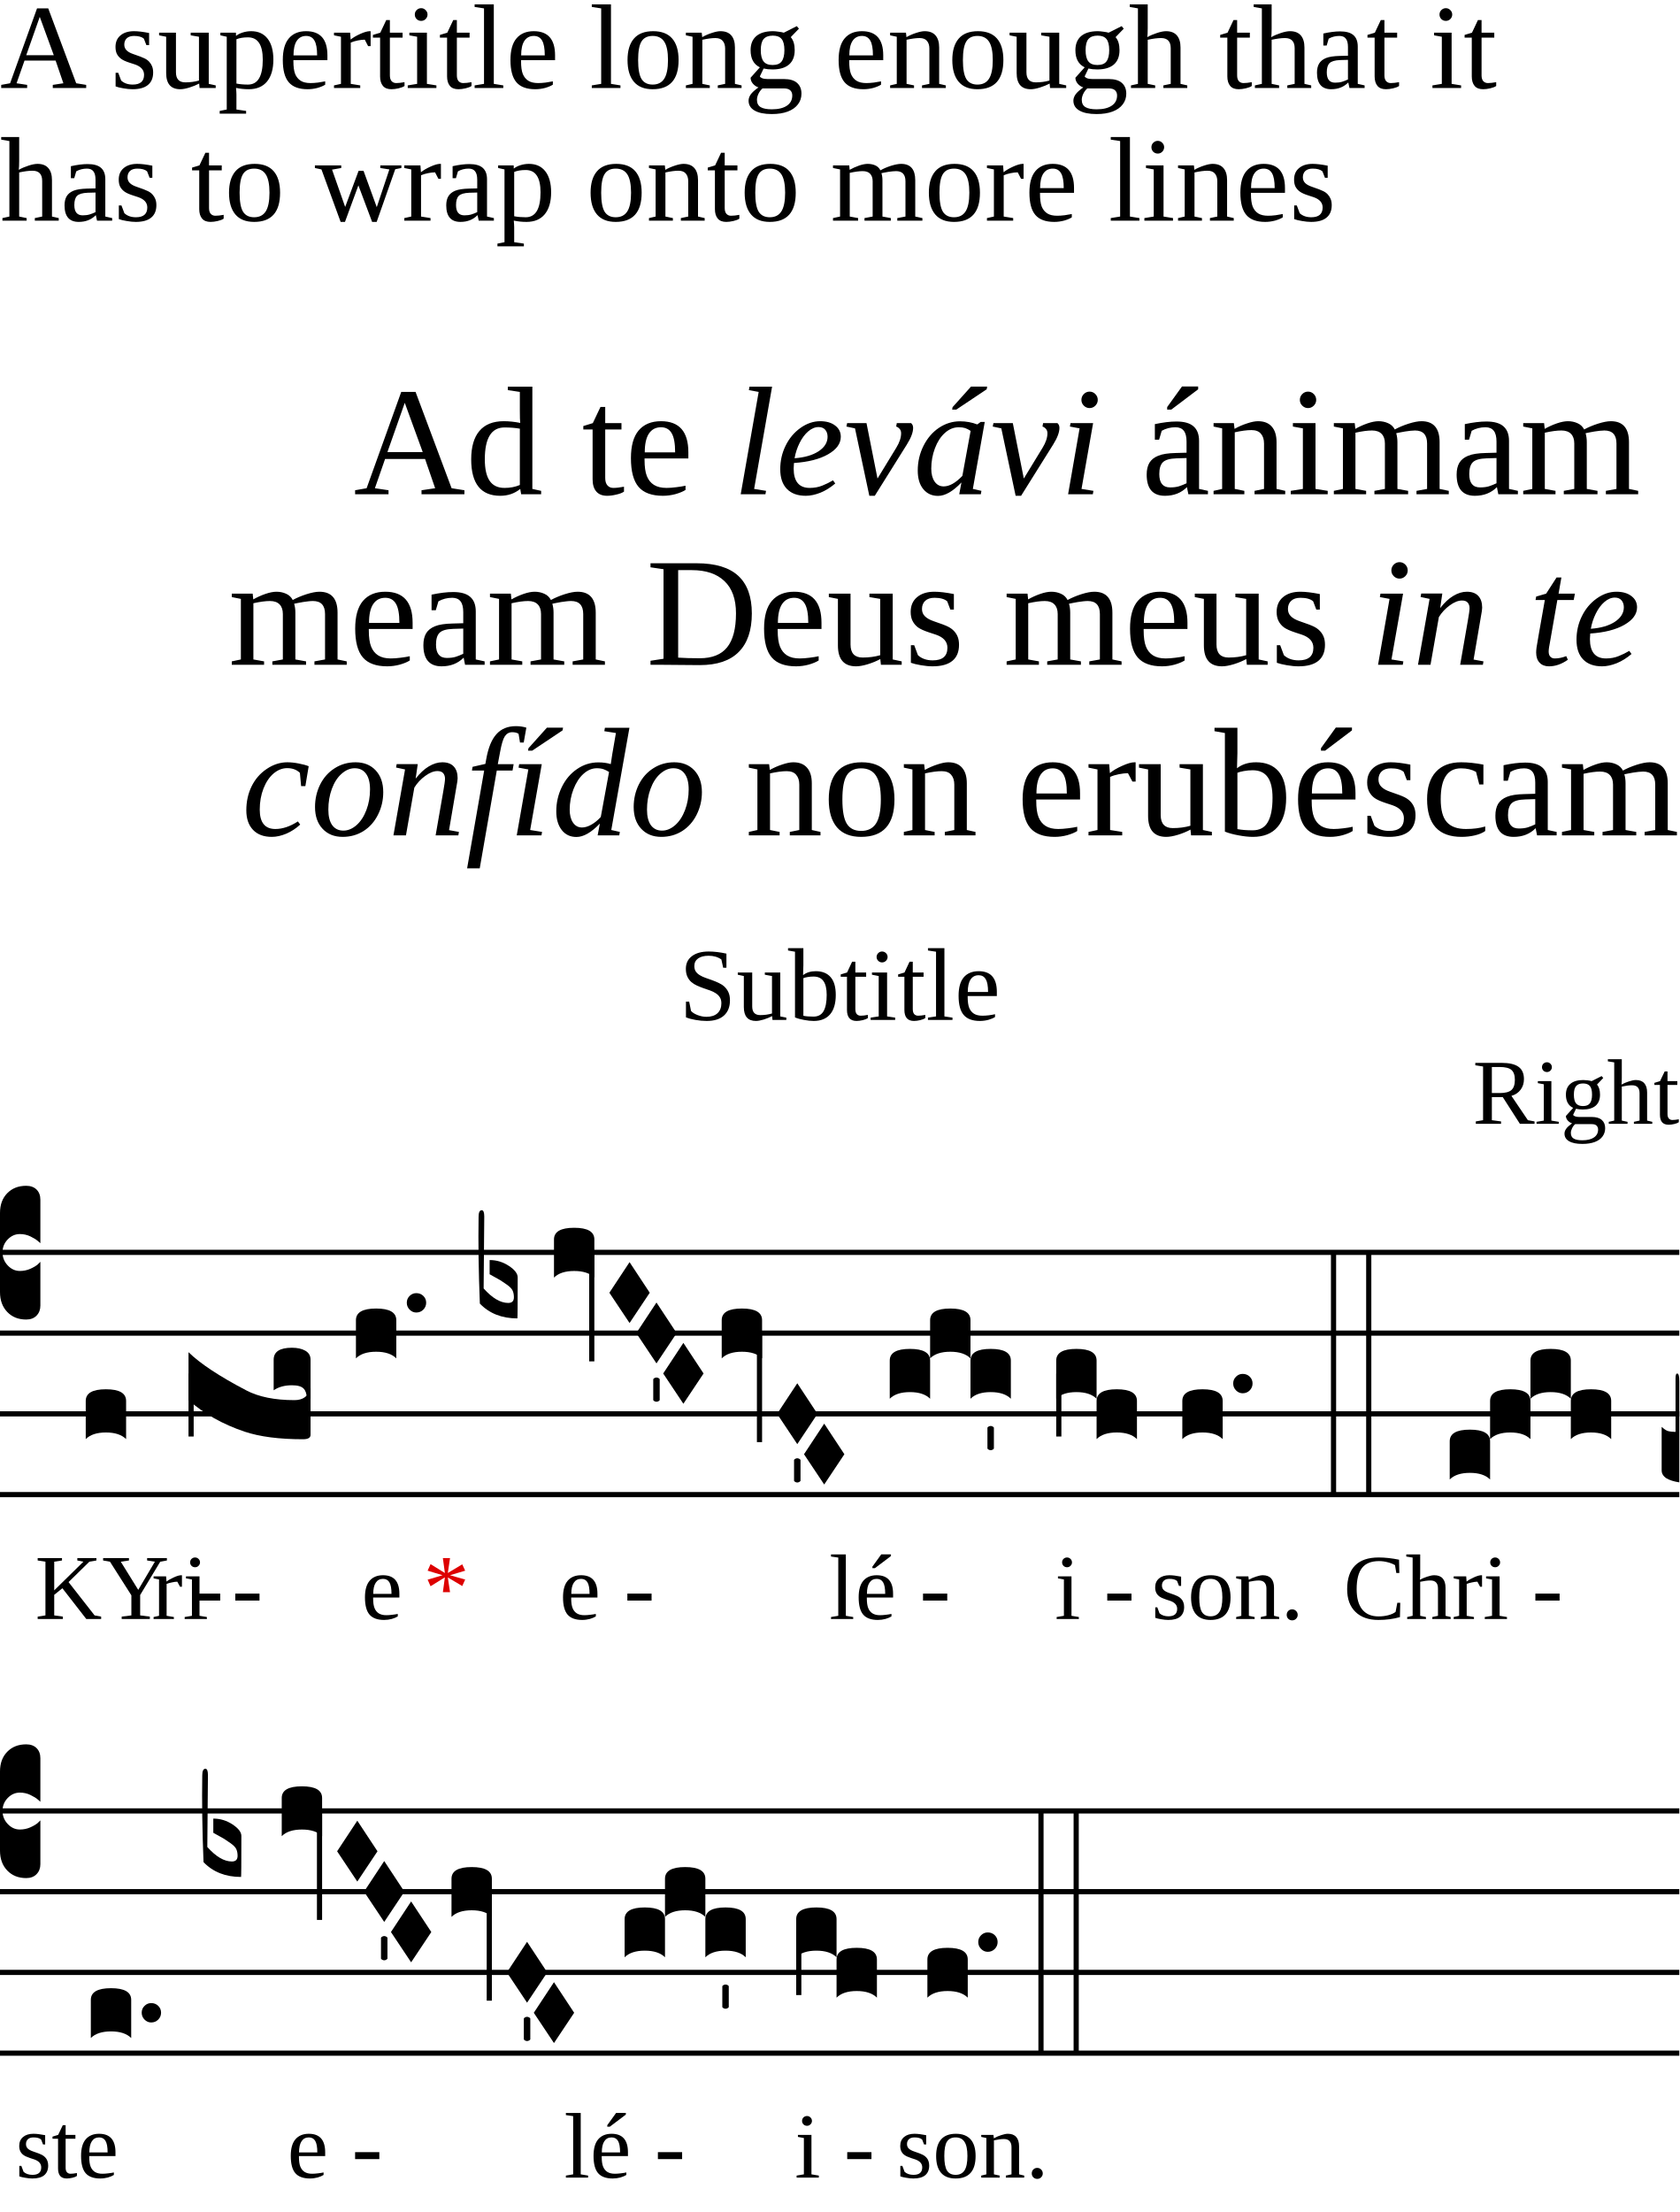
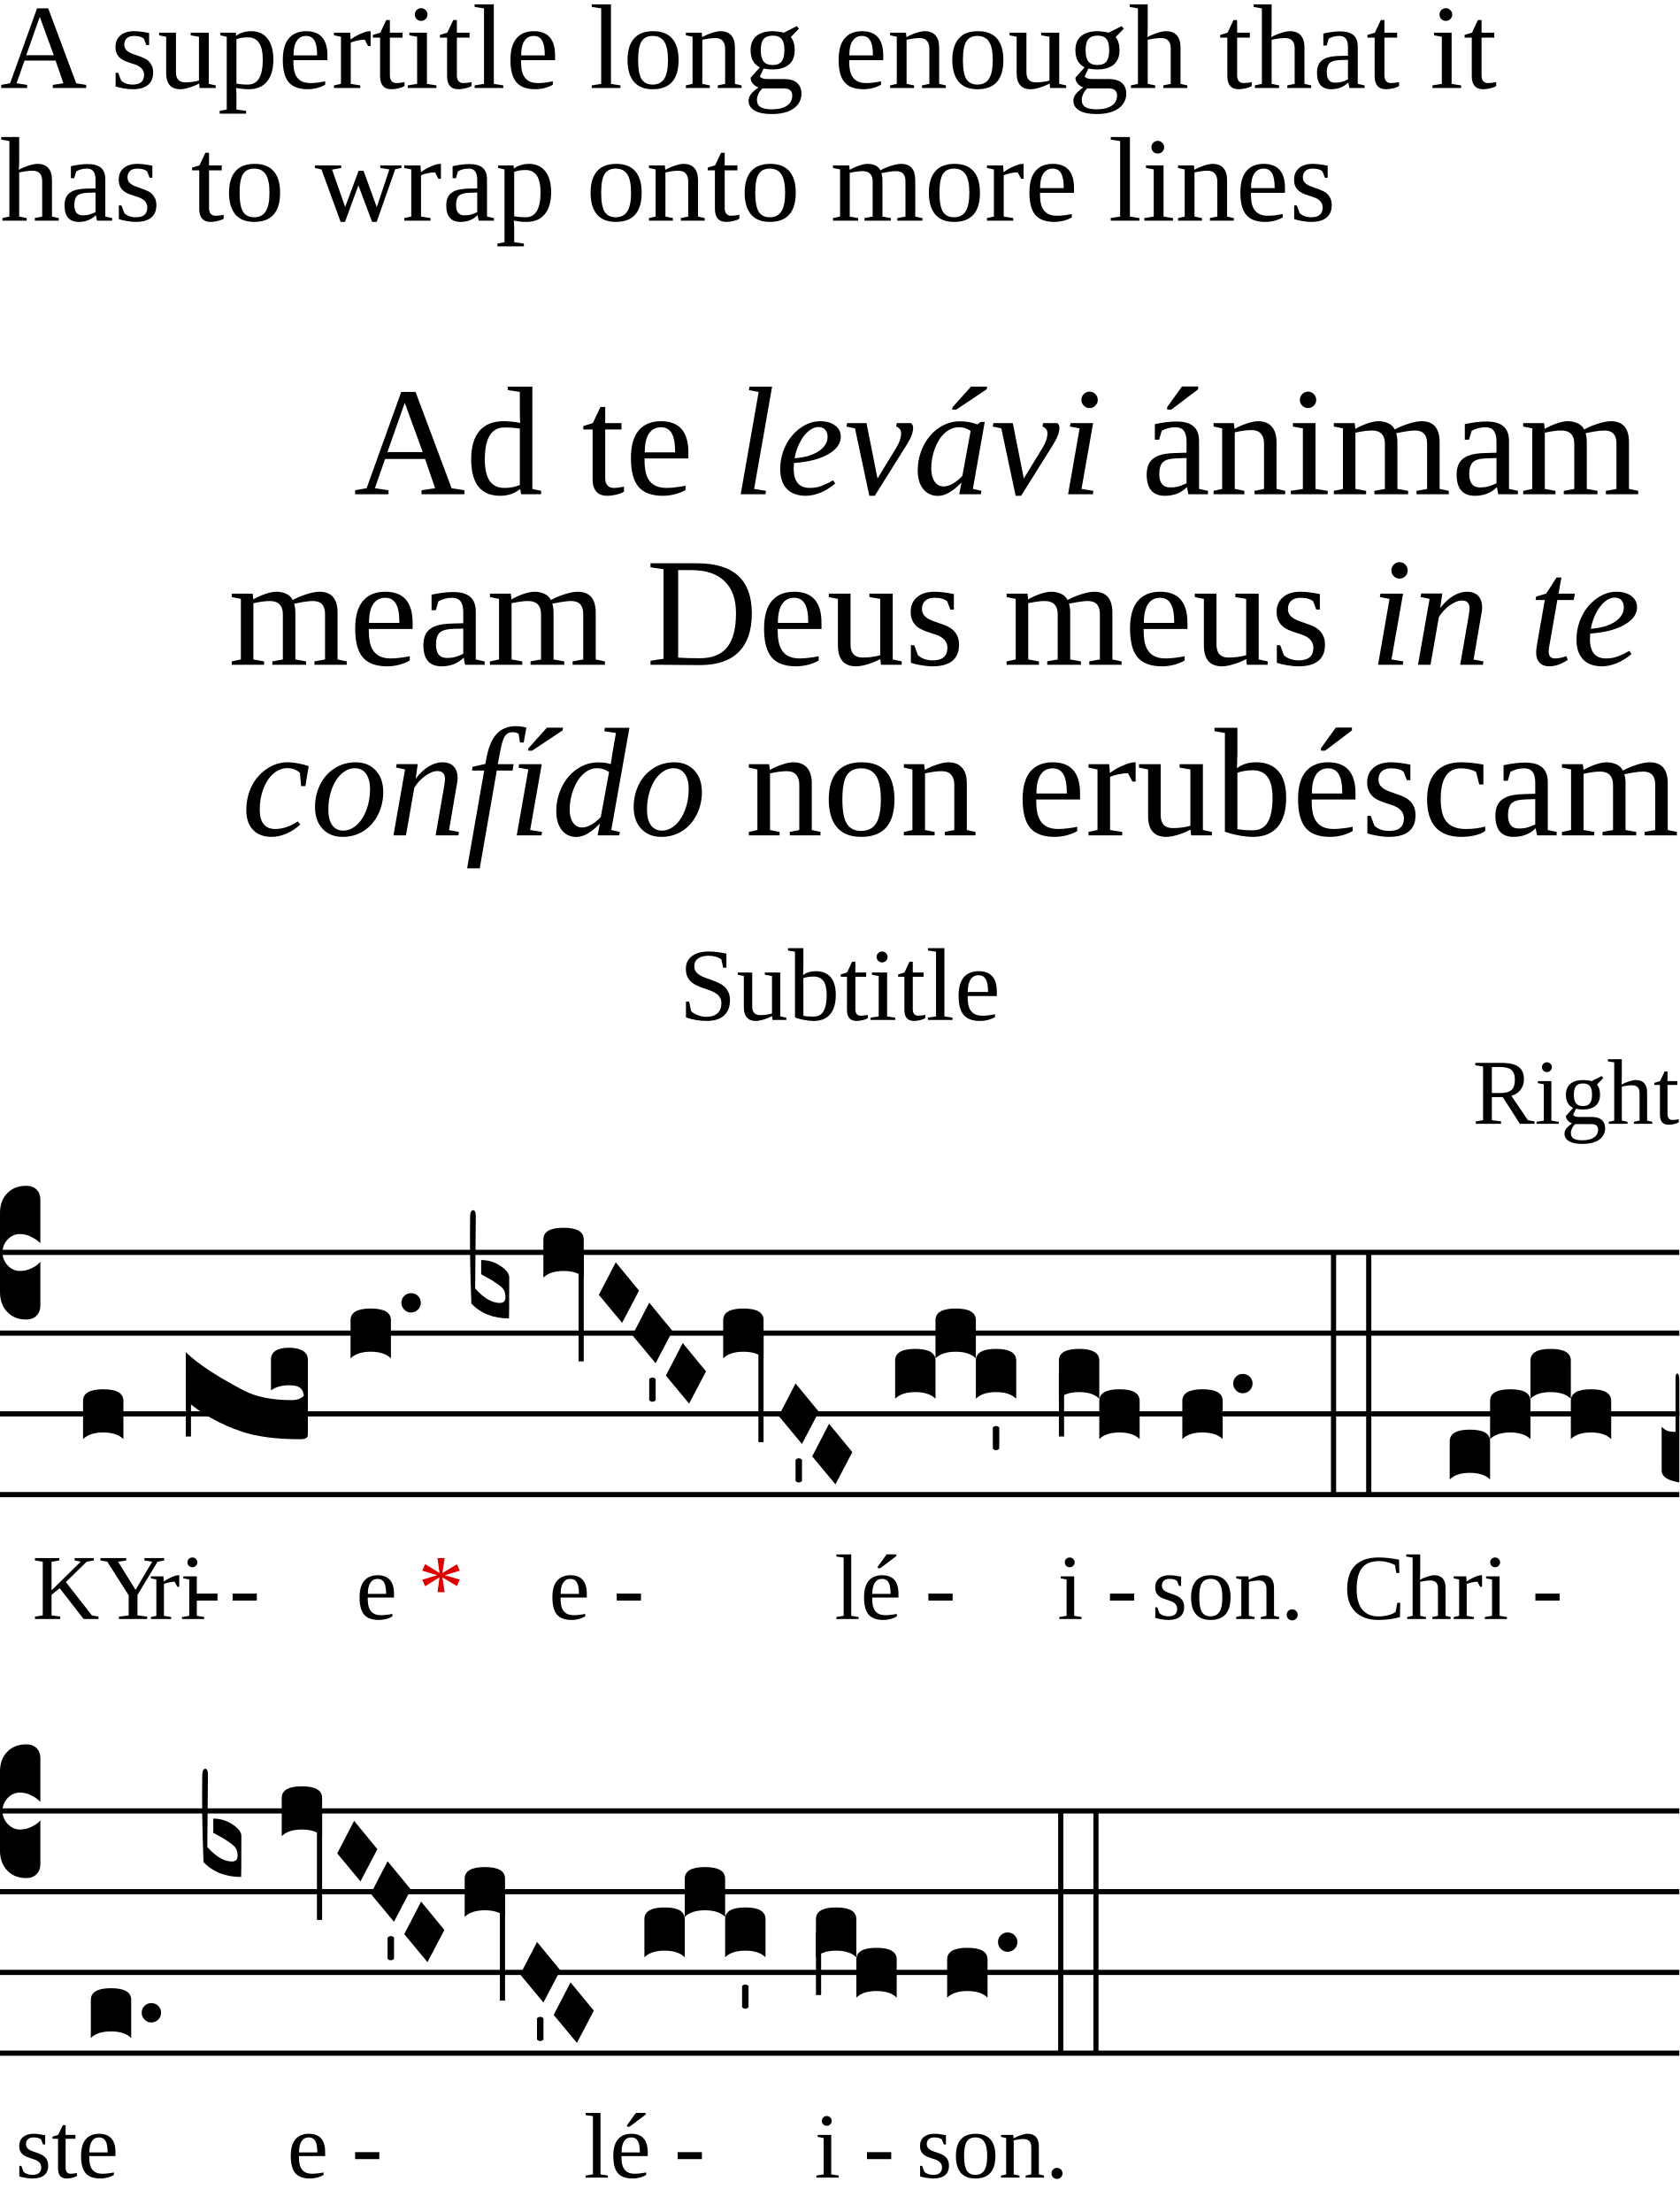
<svg xmlns="http://www.w3.org/2000/svg" xmlns:xlink="http://www.w3.org/1999/xlink" version="1.1" class="Exsurge ChantScore" width="260" height="342.425" viewBox="0 0 260 342.425">
  <g>
    <defs>
      <g id="Mora" class="glyph" transform="scale(0.0625)">
        <path d="M47.478-24c6.957 0 12.793 2.288 17.49 6.883C69.662-12.52 72-6.904 72-.267c0 6.64-2.337 12.352-7.033 17.118C60.27 21.618 54.435 24 47.477 24c-6.26 0-11.748-2.383-16.444-7.15C26.337 12.086 24 6.374 24-.265c0-6.638 2.337-12.255 7.033-16.85C35.73-21.713 41.217-24 47.478-24z">
</path>
      </g>
      <g id="VerticalEpisemaAbove" class="glyph" transform="scale(0.0625)">
        <path d="M-8-4c2 3 6 4 8 4s6-1 8-4v-52c-2-3-6-4-8-4s-6 1-8 4z">
</path>
      </g>
      <g id="PunctumQuadratum" class="glyph" transform="scale(0.0625)">
        <path d="M0-60.906c33.333 0 50 9.635 50 28.906v94.53C39.062 51.595 22.396 46.126 0 46.126s-39.063 5.47-50 16.406V-32c0-19.27 16.667-28.906 50-28.906z">
</path>
      </g>
      <g id="Porrectus1" class="glyph" transform="scale(0.0625)">
        <path d="M233.594 162.875c-58.855 0-107.032-6.25-144.53-18.75C34.895 125.895-11.46 99.855-50 66V-52.75C-21.354-24.625 26.302 6.885 92.97 41.78 123.697 57.928 163.54 66 212.5 66c21.354 0 34.635-9.896 39.844-29.688V151.94c0 7.29-6.25 10.937-18.75 10.937z">
</path>
      </g>
      <g id="None" class="glyph" transform="scale(0.0625)">
        <g>
</g>
      </g>
      <g id="PodatusUpperShort" class="glyph" transform="scale(0.0625)">
        <path d="M-46.094-63.78c13.542 0 24.61 2.473 33.203 7.42C-4.298-51.41 0-43.99 0-34.093V62h-9.375c0-10.938-2.604-19.14-7.812-24.61-5.21-5.468-14.844-8.203-28.907-8.202-18.23 0-33.333 4.166-45.312 12.5v-75.782c0-19.79 15.104-29.687 45.312-29.687z">
</path>
      </g>
      <g id="Flat" class="glyph" transform="scale(0.0625)">
        <path d="M7.813-204.406c4.166 0 6.25 5.208 6.25 15.625L12.5-10.657C33.854 13.302 54.167 25.28 73.438 25.28c9.374 0 14.062-4.686 14.062-14.06 0-6.25-1.042-11.72-3.125-16.407-2.083-4.688-7.03-9.766-14.844-15.235-7.81-5.47-13.02-8.984-15.624-10.547L27.344-45.81V-80.97c17.187 0 33.073 4.82 47.656 14.454C89.583-56.88 96.875-47.376 96.875-38c0 67.708-.26 101.562-.78 101.563-38.543 0-69.532-12.24-92.97-36.72C0-52.322-1.042-123.936 0-188c0-10.937 2.604-16.406 7.813-16.406z">
</path>
      </g>
-       <g id="PunctumInclinatum" class="glyph" transform="scale(0.0625)">
-         <path d="M0-75.78L50 0 0 75-50 0 0-75.78z">
+       <g id="PunctumInclinatumDescendens" class="glyph" transform="scale(0.0625)">
+         <path d="M-7.921-75.365L49.726-5.226 7.84 74.589-49.726 5.226z">
</path>
      </g>
      <g id="VerticalEpisemaBelow" class="glyph" transform="scale(0.0625)">
        <path d="M-8 56c2 3 6 4 8 4s6-1 8-4v-52c-2-3-6-4-8-4s-6 1-8 4z">
</path>
      </g>
      <g id="DoClef" class="glyph" transform="scale(0.0625)">
        <path d="M0 98.406V-97.688C0-118 5.99-134.275 17.97-146.516c11.978-12.24 27.603-18.36 46.874-18.36 10.937 0 19.53 3.126 25.78 9.376s9.376 14.583 9.376 25v107.813l-6.25-5.47c-4.167-3.645-10.287-7.42-18.36-11.327-8.072-3.907-16.796-5.86-26.17-5.86-11.46 0-21.486 4.427-30.08 13.282-8.593 8.854-12.89 19.53-12.89 32.03s4.297 23.308 12.89 32.423c8.594 9.115 18.62 13.672 30.08 13.672 9.374 0 18.098-1.822 26.17-5.468 8.073-3.646 14.193-7.292 18.36-10.938l6.25-6.25V132c0 9.896-3.125 18.1-9.375 24.61-6.25 6.51-14.844 9.765-25.78 9.765-19.272 0-34.897-6.25-46.876-18.75C5.99 135.125 0 118.72 0 98.405z">
</path>
      </g>
      <g id="CustosShort" class="glyph" transform="scale(0.0625)">
        <path d="M34.375-188.125c0-8.333 1.563-12.24 4.688-11.72 3.125.522 4.687 7.033 4.687 19.532v250c-13.542-2.083-24.22-5.468-32.03-10.156C3.905 54.324 0 47.813 0 40V-67.813c5.73 5.21 10.677 8.594 14.844 10.157 5.73 1.562 12.24 2.344 19.53 2.343v-132.812z">
</path>
      </g>
      <style>svg.Exsurge .supertitle{fill:#000;font-family:Fake-{};font-size:18.667px;font-kerning:normal}svg.Exsurge .title{fill:#000;font-family:Fake-{};font-size:24px;font-kerning:normal}svg.Exsurge .subtitle{fill:#000;font-family:Fake-{};font-size:16px;font-kerning:normal}svg.Exsurge .textLeftRight{fill:#000;font-family:Fake-{};font-size:14.4px;font-kerning:normal}svg.Exsurge .annotation{fill:#000;font-family:Fake-{};font-size:10.667px;font-kerning:normal}svg.Exsurge .dropCap{fill:#000;font-family:Fake-{};font-size:64px;font-kerning:normal}svg.Exsurge .aboveLinesText{fill:#000;font-family:Fake-{};font-size:16px;font-kerning:normal}svg.Exsurge .choralSign{fill:#000;font-family:Fake-{};font-size:9.375px;font-kerning:normal}svg.Exsurge .lyric{fill:#000;font-family:Fake-{};font-size:14.4px;font-kerning:normal}svg.Exsurge .translation{fill:#000;font-family:Fake-{};font-size:12px;font-kerning:normal}</style>
    </defs>
    <g class="Titles">
      <text x="0" y="13.627" class="supertitle" text-anchor="start" style="">
        <tspan source-index="0" style="">A supertitle long enough that it</tspan>
        <tspan source-index="0" style="newLine: true;" dy="1.1em" x="0">has to wrap onto more lines</tspan>
      </text>
      <text x="260" y="76.516" class="title" text-anchor="end" style="">
        <tspan source-index="0" style="">Ad te </tspan>
        <tspan source-index="9" style="font-style: italic;">levávi</tspan>
        <tspan source-index="19" style=""> ánimam</tspan>
        <tspan source-index="30" style="newLine: 1;" dy="1.1em" x="260">meam Deus meus </tspan>
        <tspan source-index="0" style="font-style: italic;">in te</tspan>
        <tspan source-index="0" style="font-style: italic;newLine: true;" dy="1.1em" x="260">confído</tspan>
        <tspan source-index="65" style=""> non erubéscam</tspan>
      </text>
      <text x="130" y="157.889" class="subtitle" text-anchor="middle" style="">
        <tspan source-index="0" style="">Subtitle</tspan>
      </text>
      <text x="260" y="173.974" class="textRight textLeftRight" text-anchor="end" style="">
        <tspan source-index="0" style="">Right</tspan>
      </text>
    </g>
    <g class="chantLine" transform="translate(0,237.6202)" element-index="0">
      <g class="staffLines">
        <line x1="0" y1="-43.75" x2="260" y2="-43.75" stroke="#000" stroke-width="0.8" class="staffLine">
</line>
        <line x1="0" y1="-31.25" x2="260" y2="-31.25" stroke="#000" stroke-width="0.8" class="staffLine">
</line>
        <line x1="0" y1="-18.75" x2="260" y2="-18.75" stroke="#000" stroke-width="0.8" class="staffLine">
</line>
        <line x1="0" y1="-6.25" x2="260" y2="-6.25" stroke="#000" stroke-width="0.8" class="staffLine">
</line>
      </g>
      <g class="ChantNotationElement DoClef" transform="translate(0,0)">
        <use xlink:href="#DoClef" class="" source-index="1" element-index="-1" x="0" y="-43.75">
</use>
      </g>
-       <g class="ChantNotationElement Punctum" transform="translate(13.2741,0)">
+       <g class="ChantNotationElement Punctum" transform="translate(12.85741,0)">
        <text source-index="5" x="-7.862" y="13.012" class="lyric" text-anchor="start" style="">
          <tspan source-index="0" style="">KY</tspan>
          <tspan source-index="0" style="">-</tspan>
        </text>
        <use xlink:href="#PunctumQuadratum" class=" note" source-index="8" element-index="0" id="note-1" x="3.125" y="-18.75">
</use>
      </g>
-       <g class="ChantNotationElement Porrectus" transform="translate(29.1861,0)">
+       <g class="ChantNotationElement Porrectus" transform="translate(28.76941,0)">
        <text source-index="10" x="-5.688" y="13.012" class="lyric" text-anchor="start" style="">
          <tspan source-index="0" style="">ri</tspan>
          <tspan source-index="0" style="">-</tspan>
        </text>
        <rect x="0" y="-25" width="0.8" height="9.757" fill="#000" class="neumeLine">
</rect>
        <use xlink:href="#Porrectus1" class=" note porrectus porrectus-start" source-index="13" element-index="1" id="note-2" x="3.125" y="-25" transform="scale(1,1)">
</use>
        <use xlink:href="#None" class=" note porrectus porrectus-end" source-index="14" element-index="2" id="note-3" x="18.896" y="-18.75">
</use>
        <use xlink:href="#PodatusUpperShort" class=" note" source-index="15" element-index="3" id="note-4" x="18.896" y="-25">
</use>
      </g>
-       <g class="ChantNotationElement Punctum" transform="translate(55.1067,0)">
+       <g class="ChantNotationElement Punctum" transform="translate(54.27331,0)">
        <text source-index="17" x="0.835" y="13.012" class="lyric" text-anchor="start" style="">
          <tspan source-index="0" style="">e</tspan>
        </text>
        <use xlink:href="#PunctumQuadratum" class=" note" source-index="19" element-index="4" id="note-5" x="3.125" y="-31.25">
</use>
        <use xlink:href="#Mora" class="" x="6.375" y="-35.938">
</use>
      </g>
-       <g class="ChantNotationElement TextOnly" transform="translate(70.2197,0)">
+       <g class="ChantNotationElement TextOnly" transform="translate(69.38631,0)">
        <text source-index="23" x="-4.716" y="13.012" class="directive lyric" text-anchor="start" style="fill: #d00;">
          <tspan source-index="0" style="">*</tspan>
        </text>
        <use xlink:href="#None" class="" source-index="25" element-index="5" x="0" y="0">
</use>
      </g>
-       <g class="ChantNotationElement Accidental" transform="translate(74.0321,0)">
+       <g class="ChantNotationElement Accidental" transform="translate(72.72114,0)">
        <use xlink:href="#Flat" class="" source-index="29" element-index="6" x="0.065" y="-37.5">
</use>
      </g>
-       <g class="ChantNotationElement Climacus" transform="translate(85.77119,0)">
+       <g class="ChantNotationElement Climacus" transform="translate(84.12688,0)">
        <text source-index="27" x="0.835" y="13.012" class="lyric" text-anchor="start" style="">
          <tspan source-index="0" style="">e</tspan>
          <tspan source-index="0" style="">-</tspan>
        </text>
        <use xlink:href="#PunctumQuadratum" class=" note" source-index="31" element-index="7" id="note-6" x="3.125" y="-43.75">
</use>
        <rect x="5.45" y="-43.75" width="0.8" height="16.875" fill="#000" class="neumeLine">
</rect>
-         <use xlink:href="#PunctumInclinatum" class=" note" source-index="33" element-index="8" id="note-7" x="11.7" y="-37.5">
- </use>
-         <use xlink:href="#PunctumInclinatum" class=" note" source-index="34" element-index="9" id="note-8" x="15.867" y="-31.25">
- </use>
-         <use xlink:href="#PunctumInclinatum" class=" note" source-index="36" element-index="10" id="note-9" x="20.033" y="-25">
- </use>
-         <use xlink:href="#VerticalEpisemaBelow" class="" x="15.867" y="-24.375">
- </use>
-       </g>
-       <g class="ChantNotationElement Climacus" transform="translate(111.7392,0)">
+         <use xlink:href="#PunctumInclinatumDescendens" class=" note" source-index="33" element-index="8" id="note-7" x="11.7" y="-37.5">
+ </use>
+         <use xlink:href="#PunctumInclinatumDescendens" class=" note" source-index="34" element-index="9" id="note-8" x="16.887" y="-31.25">
+ </use>
+         <use xlink:href="#PunctumInclinatumDescendens" class=" note" source-index="36" element-index="10" id="note-9" x="22.074" y="-25">
+ </use>
+         <use xlink:href="#VerticalEpisemaBelow" class="" x="16.887" y="-24.375">
+ </use>
+       </g>
+       <g class="ChantNotationElement Climacus" transform="translate(111.9689,0)">
        <use xlink:href="#PunctumQuadratum" class=" note" source-index="37" element-index="11" id="note-10" x="3.125" y="-31.25">
</use>
        <rect x="5.45" y="-31.25" width="0.8" height="16.875" fill="#000" class="neumeLine">
</rect>
-         <use xlink:href="#PunctumInclinatum" class=" note" source-index="39" element-index="12" id="note-11" x="11.7" y="-18.75">
- </use>
-         <use xlink:href="#PunctumInclinatum" class=" note" source-index="41" element-index="13" id="note-12" x="15.867" y="-12.5">
+         <use xlink:href="#PunctumInclinatumDescendens" class=" note" source-index="39" element-index="12" id="note-11" x="11.7" y="-18.75">
+ </use>
+         <use xlink:href="#PunctumInclinatumDescendens" class=" note" source-index="41" element-index="13" id="note-12" x="16.887" y="-12.5">
</use>
        <use xlink:href="#VerticalEpisemaBelow" class="" x="11.7" y="-11.875">
</use>
      </g>
-       <g class="ChantNotationElement Torculus" transform="translate(137.7549,0)">
+       <g class="ChantNotationElement Torculus" transform="translate(138.5883,0)">
        <text source-index="43" x="-9.374" y="13.012" class="lyric" text-anchor="start" style="">
          <tspan source-index="0" style="">lé</tspan>
          <tspan source-index="0" style="">-</tspan>
        </text>
        <use xlink:href="#PunctumQuadratum" class=" note" source-index="46" element-index="14" id="note-13" x="3.125" y="-25">
</use>
        <use xlink:href="#PunctumQuadratum" class=" note" source-index="47" element-index="15" id="note-14" x="9.375" y="-31.25">
</use>
        <use xlink:href="#PunctumQuadratum" class=" note" source-index="48" element-index="16" id="note-15" x="15.625" y="-25">
</use>
        <use xlink:href="#VerticalEpisemaBelow" class="" x="15.625" y="-16.875">
</use>
      </g>
-       <g class="ChantNotationElement Clivis" transform="translate(163.529,0)">
+       <g class="ChantNotationElement Clivis" transform="translate(163.9457,0)">
        <text source-index="51" x="-0.23" y="13.012" class="lyric" text-anchor="start" style="">
          <tspan source-index="0" style="">i</tspan>
          <tspan source-index="0" style="">-</tspan>
        </text>
        <rect x="0" y="-25" width="0.8" height="9.757" fill="#000" class="neumeLine">
</rect>
        <use xlink:href="#PunctumQuadratum" class=" note" source-index="53" element-index="17" id="note-16" x="3.125" y="-25">
</use>
        <use xlink:href="#PunctumQuadratum" class=" note" source-index="54" element-index="18" id="note-17" x="9.375" y="-18.75">
</use>
      </g>
      <g class="ChantNotationElement Punctum" transform="translate(183.0531,0)">
        <text source-index="56" x="-4.795" y="13.012" class="lyric" text-anchor="start" style="">
          <tspan source-index="0" style="">son.</tspan>
        </text>
        <use xlink:href="#PunctumQuadratum" class=" note" source-index="61" element-index="19" id="note-18" x="3.125" y="-18.75">
</use>
        <use xlink:href="#Mora" class="" x="6.375" y="-23.438">
</use>
      </g>
      <g class="ChantNotationElement DoubleBar" transform="translate(206.0656,0)">
        <rect x="0" y="-43.75" width="0.8" height="37.5" fill="#000" class="dividerLine" source-index="66" element-index="20" source="[object Object]">
</rect>
        <rect x="5.45" y="-43.75" width="0.8" height="37.5" fill="#000" class="dividerLine" source-index="66" element-index="20" source="[object Object]">
</rect>
      </g>
      <g class="ChantNotationElement Punctum" transform="translate(224.4531,0)">
        <text source-index="70" x="-16.473" y="13.012" class="lyric" text-anchor="start" style="">
          <tspan source-index="0" style="">Chri</tspan>
          <tspan source-index="0" style="">-</tspan>
        </text>
        <use xlink:href="#PunctumQuadratum" class=" note" source-index="75" element-index="21" id="note-19" x="3.125" y="-12.5">
</use>
      </g>
      <g class="ChantNotationElement Torculus" transform="translate(230.7031,0)">
        <use xlink:href="#PunctumQuadratum" class=" note" source-index="77" element-index="22" id="note-20" x="3.125" y="-18.75">
</use>
        <use xlink:href="#PunctumQuadratum" class=" note" source-index="78" element-index="23" id="note-21" x="9.375" y="-25">
</use>
        <use xlink:href="#PunctumQuadratum" class=" note" source-index="79" element-index="24" id="note-22" x="15.625" y="-18.75">
</use>
      </g>
      <g class="ChantNotationElement Custos" transform="translate(257.2656,0)">
        <use xlink:href="#CustosShort" class="" x="0" y="-12.5">
</use>
      </g>
    </g>
    <g class="chantLine" transform="translate(0,324.0852)" element-index="1">
      <g class="staffLines">
        <line x1="0" y1="-43.75" x2="260" y2="-43.75" stroke="#000" stroke-width="0.8" class="staffLine">
</line>
        <line x1="0" y1="-31.25" x2="260" y2="-31.25" stroke="#000" stroke-width="0.8" class="staffLine">
</line>
        <line x1="0" y1="-18.75" x2="260" y2="-18.75" stroke="#000" stroke-width="0.8" class="staffLine">
</line>
        <line x1="0" y1="-6.25" x2="260" y2="-6.25" stroke="#000" stroke-width="0.8" class="staffLine">
</line>
      </g>
      <g class="ChantNotationElement DoClef" transform="translate(0,0)">
        <use xlink:href="#DoClef" class="" source-index="1" element-index="-1" x="0" y="-43.75">
</use>
      </g>
      <g class="ChantNotationElement Punctum" transform="translate(14.0625,0)">
        <text source-index="81" x="-11.678" y="13.012" class="lyric" text-anchor="start" style="">
          <tspan source-index="0" style="">ste</tspan>
        </text>
        <use xlink:href="#PunctumQuadratum" class=" note" source-index="85" element-index="25" id="note-23" x="3.125" y="-12.5">
</use>
        <use xlink:href="#Mora" class="" x="6.375" y="-12.5">
</use>
      </g>
      <g class="ChantNotationElement Accidental" transform="translate(31.25,0)">
        <use xlink:href="#Flat" class="" source-index="91" element-index="26" x="0.065" y="-37.5">
</use>
      </g>
      <g class="ChantNotationElement Climacus" transform="translate(43.61981,0)">
        <text source-index="89" x="0.835" y="13.012" class="lyric" text-anchor="start" style="">
          <tspan source-index="0" style="">e</tspan>
          <tspan source-index="0" style="">-</tspan>
        </text>
        <use xlink:href="#PunctumQuadratum" class=" note" source-index="93" element-index="27" id="note-24" x="3.125" y="-43.75">
</use>
        <rect x="5.45" y="-43.75" width="0.8" height="16.875" fill="#000" class="neumeLine">
</rect>
-         <use xlink:href="#PunctumInclinatum" class=" note" source-index="95" element-index="28" id="note-25" x="11.7" y="-37.5">
- </use>
-         <use xlink:href="#PunctumInclinatum" class=" note" source-index="96" element-index="29" id="note-26" x="15.867" y="-31.25">
- </use>
-         <use xlink:href="#PunctumInclinatum" class=" note" source-index="98" element-index="30" id="note-27" x="20.033" y="-25">
- </use>
-         <use xlink:href="#VerticalEpisemaBelow" class="" x="15.867" y="-24.375">
- </use>
-       </g>
-       <g class="ChantNotationElement Climacus" transform="translate(69.90315,0)">
+         <use xlink:href="#PunctumInclinatumDescendens" class=" note" source-index="95" element-index="28" id="note-25" x="11.7" y="-37.5">
+ </use>
+         <use xlink:href="#PunctumInclinatumDescendens" class=" note" source-index="96" element-index="29" id="note-26" x="16.887" y="-31.25">
+ </use>
+         <use xlink:href="#PunctumInclinatumDescendens" class=" note" source-index="98" element-index="30" id="note-27" x="22.074" y="-25">
+ </use>
+         <use xlink:href="#VerticalEpisemaBelow" class="" x="16.887" y="-24.375">
+ </use>
+       </g>
+       <g class="ChantNotationElement Climacus" transform="translate(71.94385,0)">
        <use xlink:href="#PunctumQuadratum" class=" note" source-index="99" element-index="31" id="note-28" x="3.125" y="-31.25">
</use>
        <rect x="5.45" y="-31.25" width="0.8" height="16.875" fill="#000" class="neumeLine">
</rect>
-         <use xlink:href="#PunctumInclinatum" class=" note" source-index="101" element-index="32" id="note-29" x="11.7" y="-18.75">
- </use>
-         <use xlink:href="#PunctumInclinatum" class=" note" source-index="103" element-index="33" id="note-30" x="15.867" y="-12.5">
+         <use xlink:href="#PunctumInclinatumDescendens" class=" note" source-index="101" element-index="32" id="note-29" x="11.7" y="-18.75">
+ </use>
+         <use xlink:href="#PunctumInclinatumDescendens" class=" note" source-index="103" element-index="33" id="note-30" x="16.887" y="-12.5">
</use>
        <use xlink:href="#VerticalEpisemaBelow" class="" x="11.7" y="-11.875">
</use>
      </g>
-       <g class="ChantNotationElement Torculus" transform="translate(96.70731,0)">
+       <g class="ChantNotationElement Torculus" transform="translate(99.76837,0)">
        <text source-index="105" x="-9.374" y="13.012" class="lyric" text-anchor="start" style="">
          <tspan source-index="0" style="">lé</tspan>
          <tspan source-index="0" style="">-</tspan>
        </text>
        <use xlink:href="#PunctumQuadratum" class=" note" source-index="108" element-index="34" id="note-31" x="3.125" y="-25">
</use>
        <use xlink:href="#PunctumQuadratum" class=" note" source-index="109" element-index="35" id="note-32" x="9.375" y="-31.25">
</use>
        <use xlink:href="#PunctumQuadratum" class=" note" source-index="110" element-index="36" id="note-33" x="15.625" y="-25">
</use>
        <use xlink:href="#VerticalEpisemaBelow" class="" x="15.625" y="-16.875">
</use>
      </g>
-       <g class="ChantNotationElement Clivis" transform="translate(123.2698,0)">
+       <g class="ChantNotationElement Clivis" transform="translate(126.3309,0)">
        <text source-index="113" x="-0.23" y="13.012" class="lyric" text-anchor="start" style="">
          <tspan source-index="0" style="">i</tspan>
          <tspan source-index="0" style="">-</tspan>
        </text>
        <rect x="0" y="-25" width="0.8" height="9.757" fill="#000" class="neumeLine">
</rect>
        <use xlink:href="#PunctumQuadratum" class=" note" source-index="115" element-index="37" id="note-34" x="3.125" y="-25">
</use>
        <use xlink:href="#PunctumQuadratum" class=" note" source-index="116" element-index="38" id="note-35" x="9.375" y="-18.75">
</use>
      </g>
-       <g class="ChantNotationElement Punctum" transform="translate(143.5823,0)">
+       <g class="ChantNotationElement Punctum" transform="translate(146.6434,0)">
        <text source-index="118" x="-4.795" y="13.012" class="lyric" text-anchor="start" style="">
          <tspan source-index="0" style="">son.</tspan>
        </text>
        <use xlink:href="#PunctumQuadratum" class=" note" source-index="123" element-index="39" id="note-36" x="3.125" y="-18.75">
</use>
        <use xlink:href="#Mora" class="" x="6.375" y="-23.438">
</use>
      </g>
-       <g class="ChantNotationElement DoubleBar" transform="translate(160.7698,0)">
+       <g class="ChantNotationElement DoubleBar" transform="translate(163.8309,0)">
        <rect x="0" y="-43.75" width="0.8" height="37.5" fill="#000" class="dividerLine" source-index="128" element-index="40" source="[object Object]">
</rect>
        <rect x="5.45" y="-43.75" width="0.8" height="37.5" fill="#000" class="dividerLine" source-index="128" element-index="40" source="[object Object]">
</rect>
      </g>
    </g>
  </g>
</svg>
